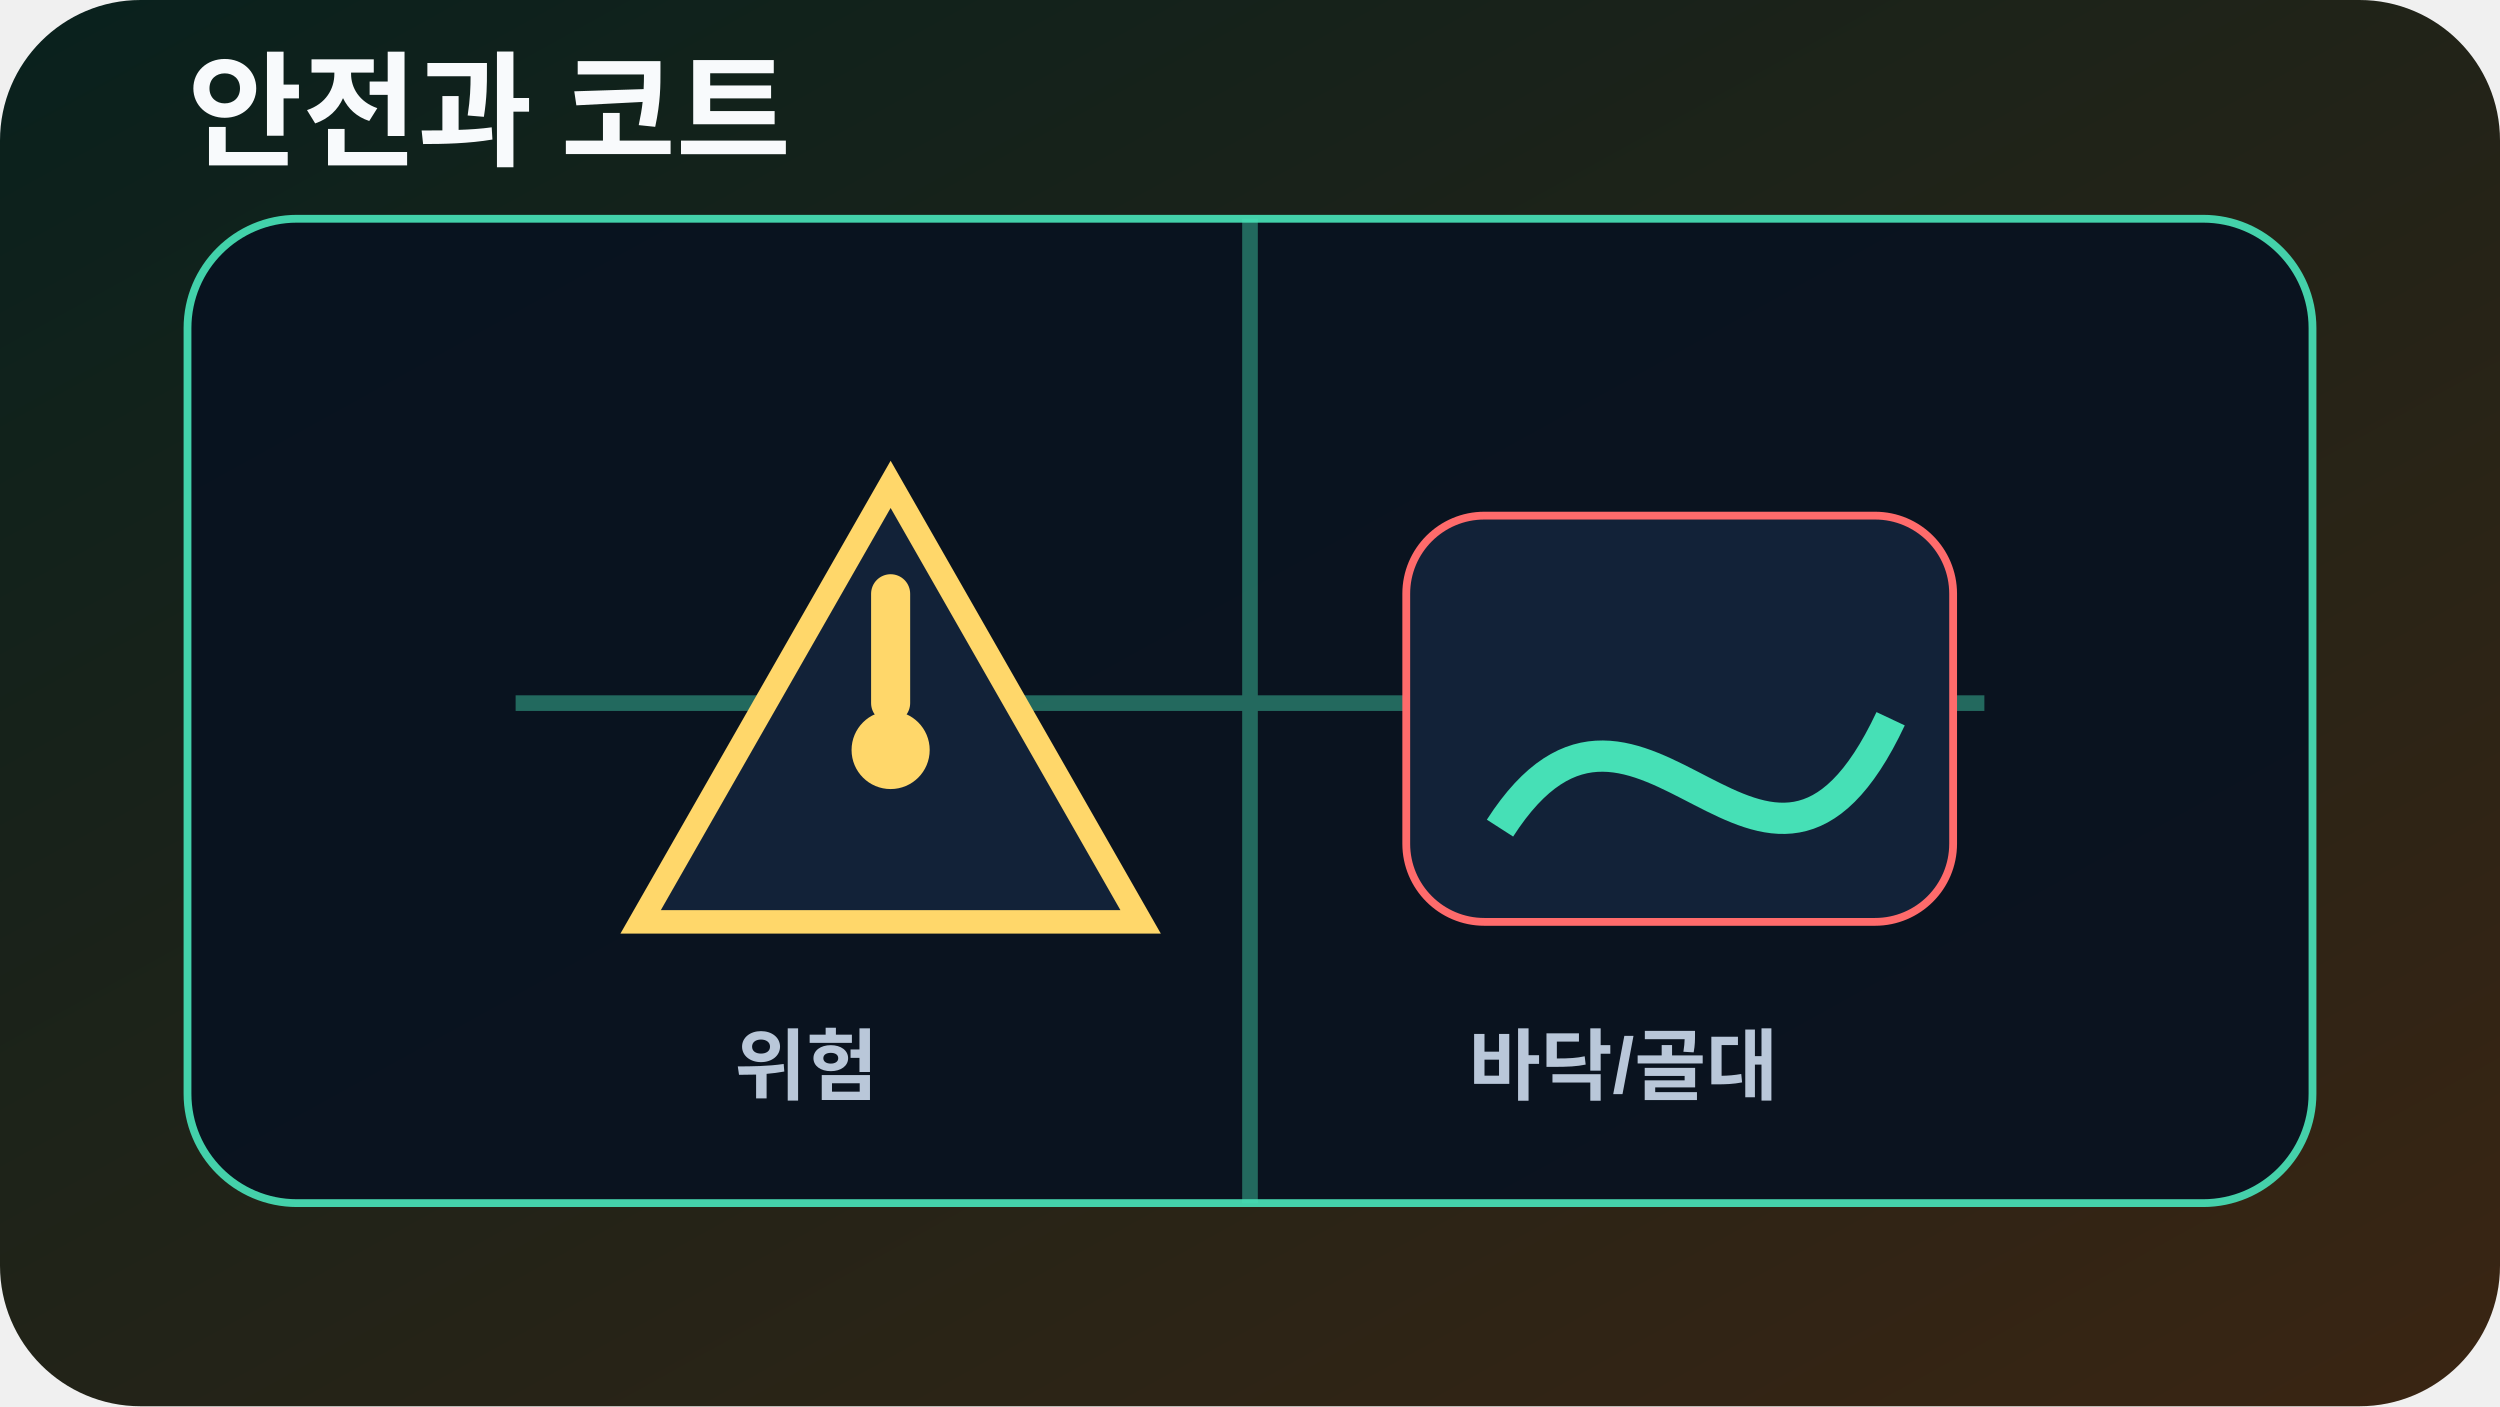
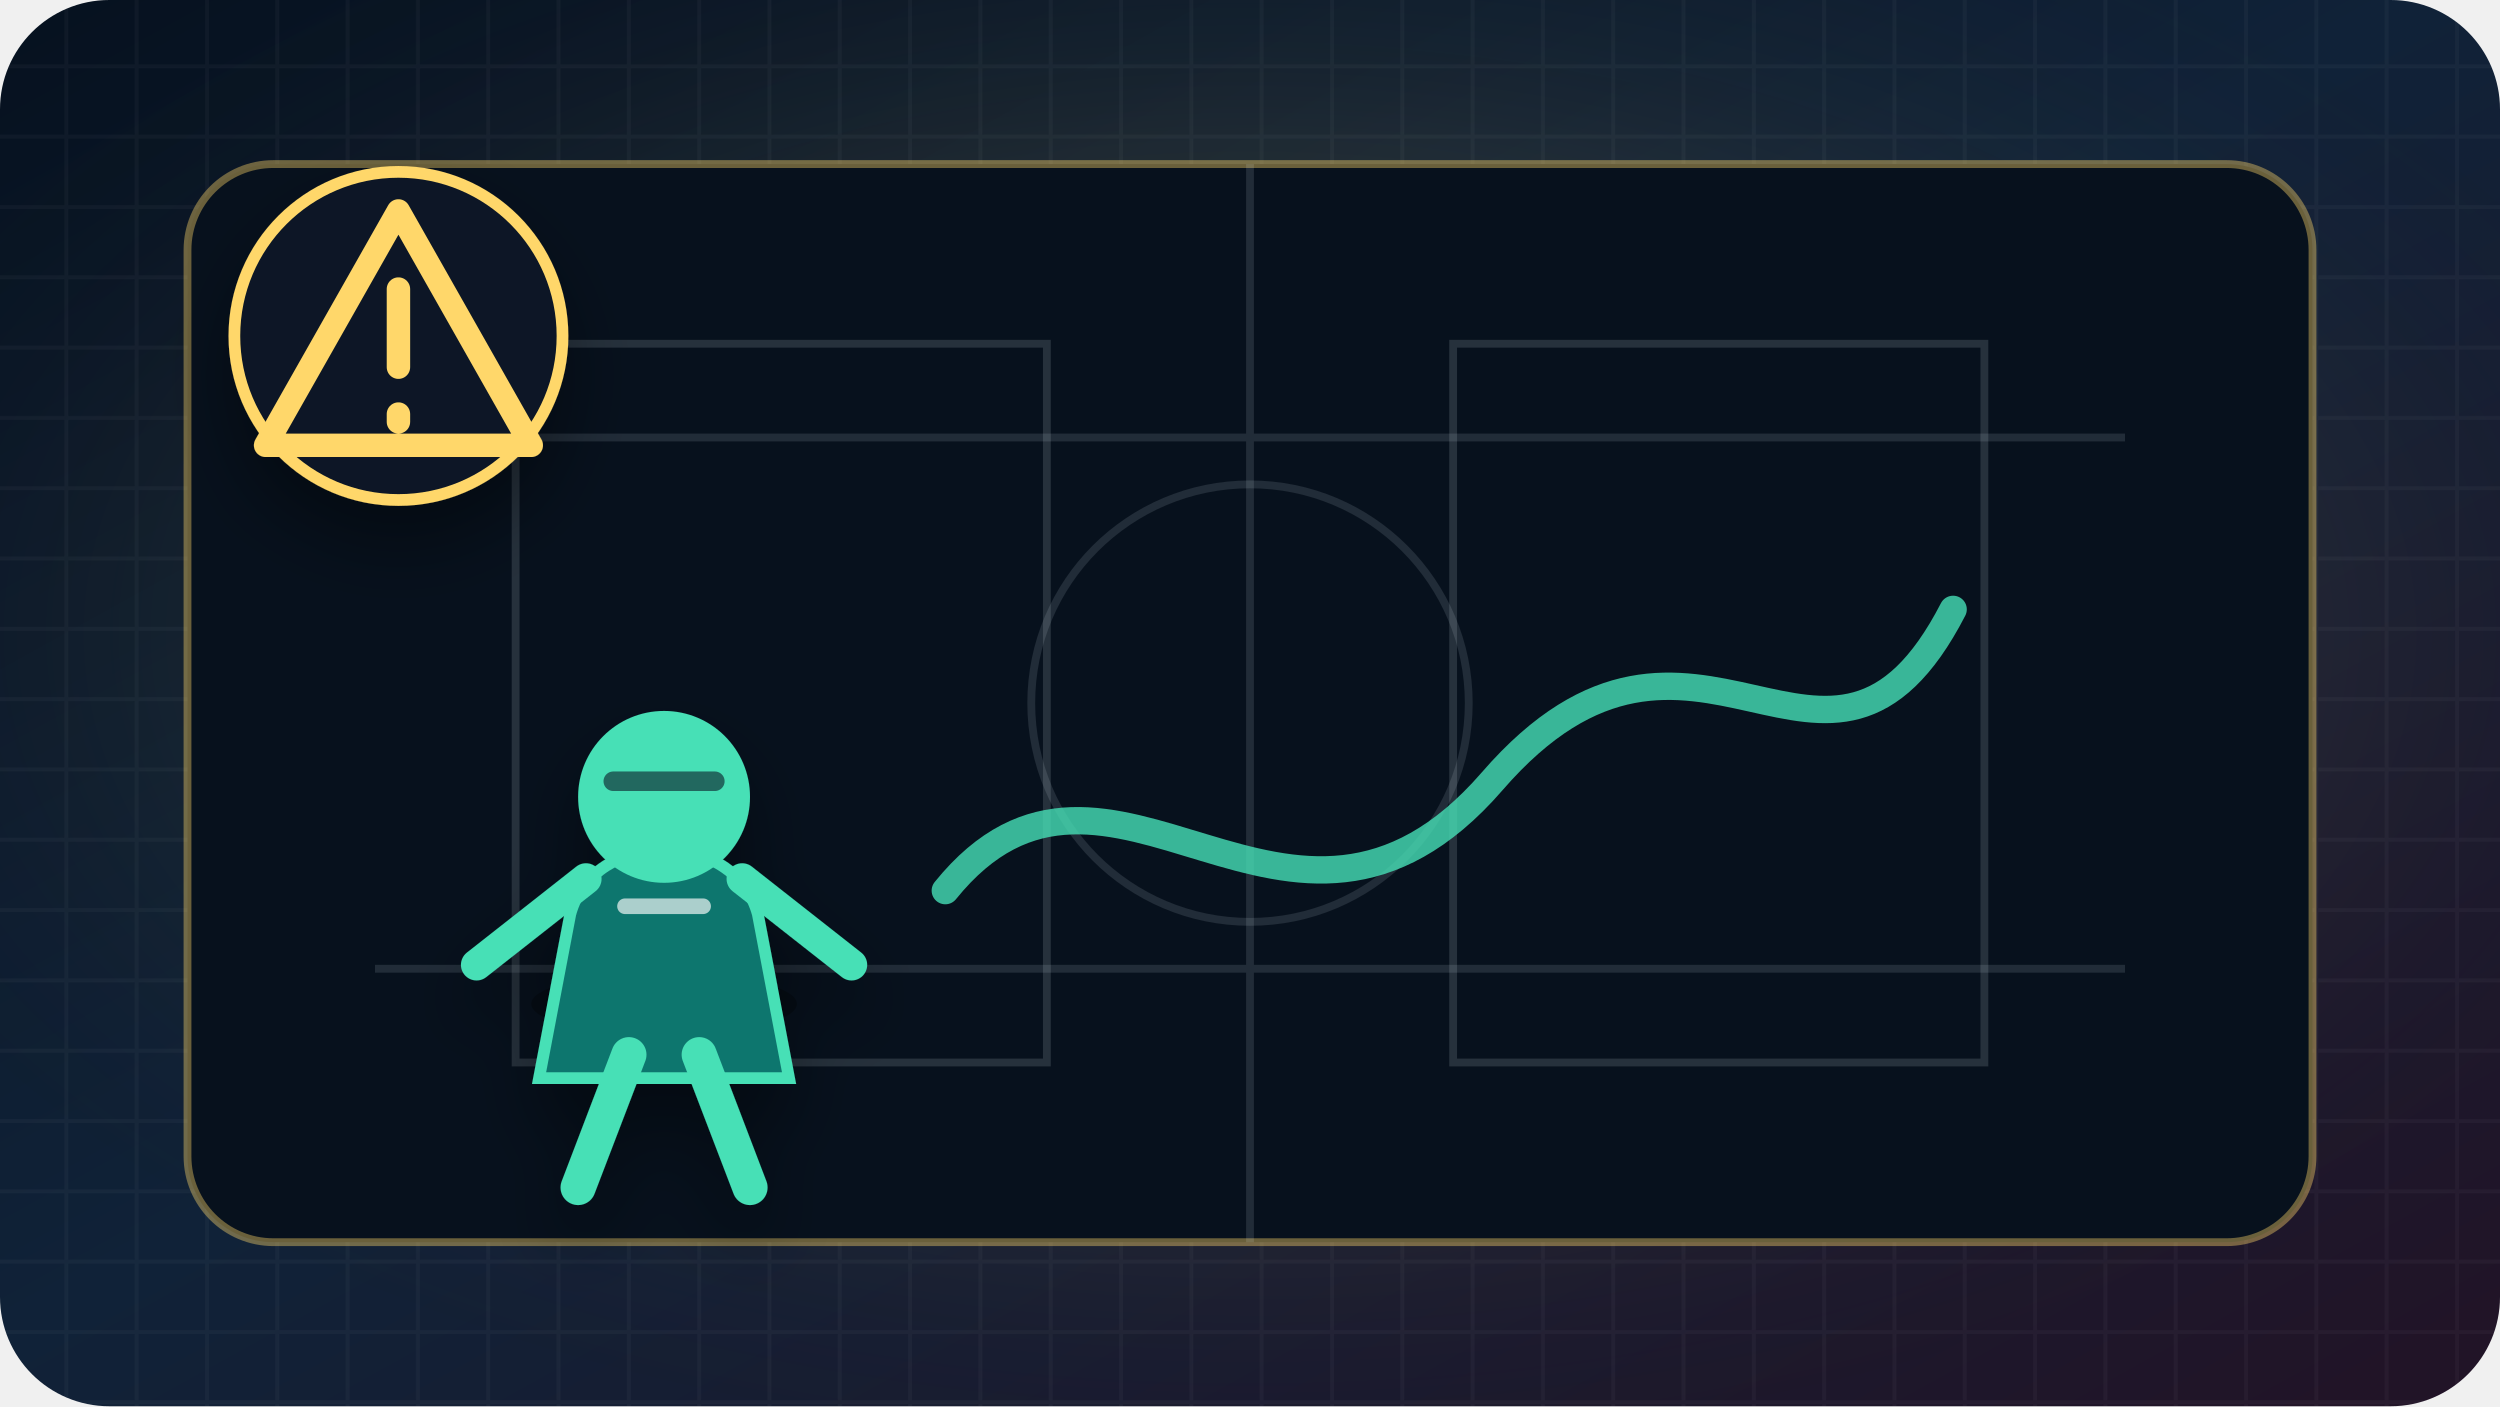
- <svg xmlns="http://www.w3.org/2000/svg" viewBox="0 0 320 180" role="img" aria-label="안전 일러스트">
+ <svg xmlns="http://www.w3.org/2000/svg" viewBox="0 0 640 360" role="img" aria-label="referee illustration safety">
  <defs>
-     <linearGradient id="g" x1="0" x2="1" y1="0" y2="1">
-       <stop stop-color="#09211d" />
-       <stop offset="1" stop-color="#3a2513" />
+     <linearGradient id="bg" x1="0" x2="1" y1="0" y2="1">
+       <stop stop-color="#06111f" />
+       <stop offset=".48" stop-color="#102238" />
+       <stop offset="1" stop-color="#221326" />
    </linearGradient>
-     <style>.t{font:800 16px Arial,"Noto Sans KR",sans-serif;fill:#f8fafc}.s{font:700 10px Arial,"Noto Sans KR",sans-serif;fill:#b9c7d9}.l{fill:none;stroke:#46e0b6;stroke-width:2;opacity:.42}.o{fill:#ffd76a}.r{fill:#ff6b6b}</style>
+     <radialGradient id="glow" cx="50%" cy="45%" r="62%">
+       <stop stop-color="#ffd76a" stop-opacity=".24" />
+       <stop offset=".58" stop-color="#ffd76a" stop-opacity=".07" />
+       <stop offset="1" stop-color="#000" stop-opacity="0" />
+     </radialGradient>
+     <filter id="shadow" x="-30%" y="-30%" width="160%" height="170%">
+       <feDropShadow dx="0" dy="10" stdDeviation="9" flood-color="#000" flood-opacity=".38" />
+     </filter>
+     <pattern id="grain" width="18" height="18" patternUnits="userSpaceOnUse">
+       <path d="M0 17H18M17 0V18" stroke="#fff" stroke-opacity=".035" />
+     </pattern>
+     <marker id="arrow" markerWidth="10" markerHeight="10" refX="9" refY="5" orient="auto" markerUnits="strokeWidth">
+       <path d="M0 0L10 5L0 10Z" fill="#ffd76a" />
+     </marker>
  </defs>
-   <rect width="320" height="180" rx="18" fill="url(#g)" />
-   <rect x="24" y="28" width="272" height="126" rx="14" fill="#08111f" stroke="#46e0b6" opacity=".92" />
-   <path class="l" d="M160 28v126M66 90h188" />
-   <path d="M82 118l32-56 32 56z" fill="#122238" stroke="#ffd76a" stroke-width="3" />
-   <circle class="o" cx="114" cy="96" r="5" />
-   <path d="M114 76v14" stroke="#ffd76a" stroke-width="5" stroke-linecap="round" />
-   <rect x="180" y="66" width="70" height="52" rx="10" fill="#122238" stroke="#ff6b6b" />
-   <path d="M192 106c18-28 34 20 50-14" fill="none" stroke="#46e0b6" stroke-width="4" />
-   <text x="24" y="20" class="t">안전과 코트</text>
-   <text x="94" y="140" class="s">위험</text>
-   <text x="188" y="140" class="s">바닥/골대</text>
+   <rect width="640" height="360" rx="28" fill="url(#bg)" />
+   <rect width="640" height="360" rx="28" fill="url(#glow)" />
+   <rect width="640" height="360" rx="28" fill="url(#grain)" />
+   <rect x="48" y="42" width="544" height="276" rx="22" fill="#07111d" stroke="#ffd76a" stroke-opacity=".4" stroke-width="2" />
+   <path d="M320 42V318M96 112H544M96 248H544" stroke="#e5f3ff" stroke-opacity=".12" stroke-width="2" />
+   <path d="M132 88h136v184H132zM372 88h136v184H372z" fill="none" stroke="#e5f3ff" stroke-opacity=".14" stroke-width="2" />
+   <circle cx="320" cy="180" r="56" fill="none" stroke="#e5f3ff" stroke-opacity=".12" stroke-width="2" />
+   <g>
+     <g transform="translate(102 86)" filter="url(#shadow)">
+       <circle r="42" fill="#0b1726" stroke="#ffd76a" stroke-width="3" />
+       <path d="M0-32l34 60h-68z M0-12v20 M0 20v2" fill="none" stroke="#ffd76a" stroke-width="6" stroke-linecap="round" stroke-linejoin="round" />
+     </g>
+     <path d="M242 228c42-52 88 32 140-28s86 18 118-44" fill="none" stroke="#46e0b6" stroke-width="7" stroke-linecap="round" opacity=".8" />
+     <g filter="url(#shadow)" transform="translate(170 222) scale(1 1)">
+       <ellipse cx="0" cy="35" rx="34" ry="8" fill="#000" opacity=".28" />
+       <path d="M-24 12c6-22 42-22 48 0l8 42h-64z" fill="#0f766e" stroke="#46e0b6" stroke-width="3" />
+       <circle cx="0" cy="-18" r="22" fill="#46e0b6" />
+       <path d="M-20 3l-28 22M20 3l28 22" stroke="#46e0b6" stroke-width="8" stroke-linecap="round" />
+       <path d="M-9 48l-13 34M9 48l13 34" stroke="#46e0b6" stroke-width="9" stroke-linecap="round" />
+       <path d="M-13 -22h26" stroke="#06111f" stroke-width="5" stroke-linecap="round" opacity=".58" />
+       <path d="M-10 10h20" stroke="#fff" stroke-opacity=".65" stroke-width="4" stroke-linecap="round" />
+     </g>
+   </g>
</svg>
